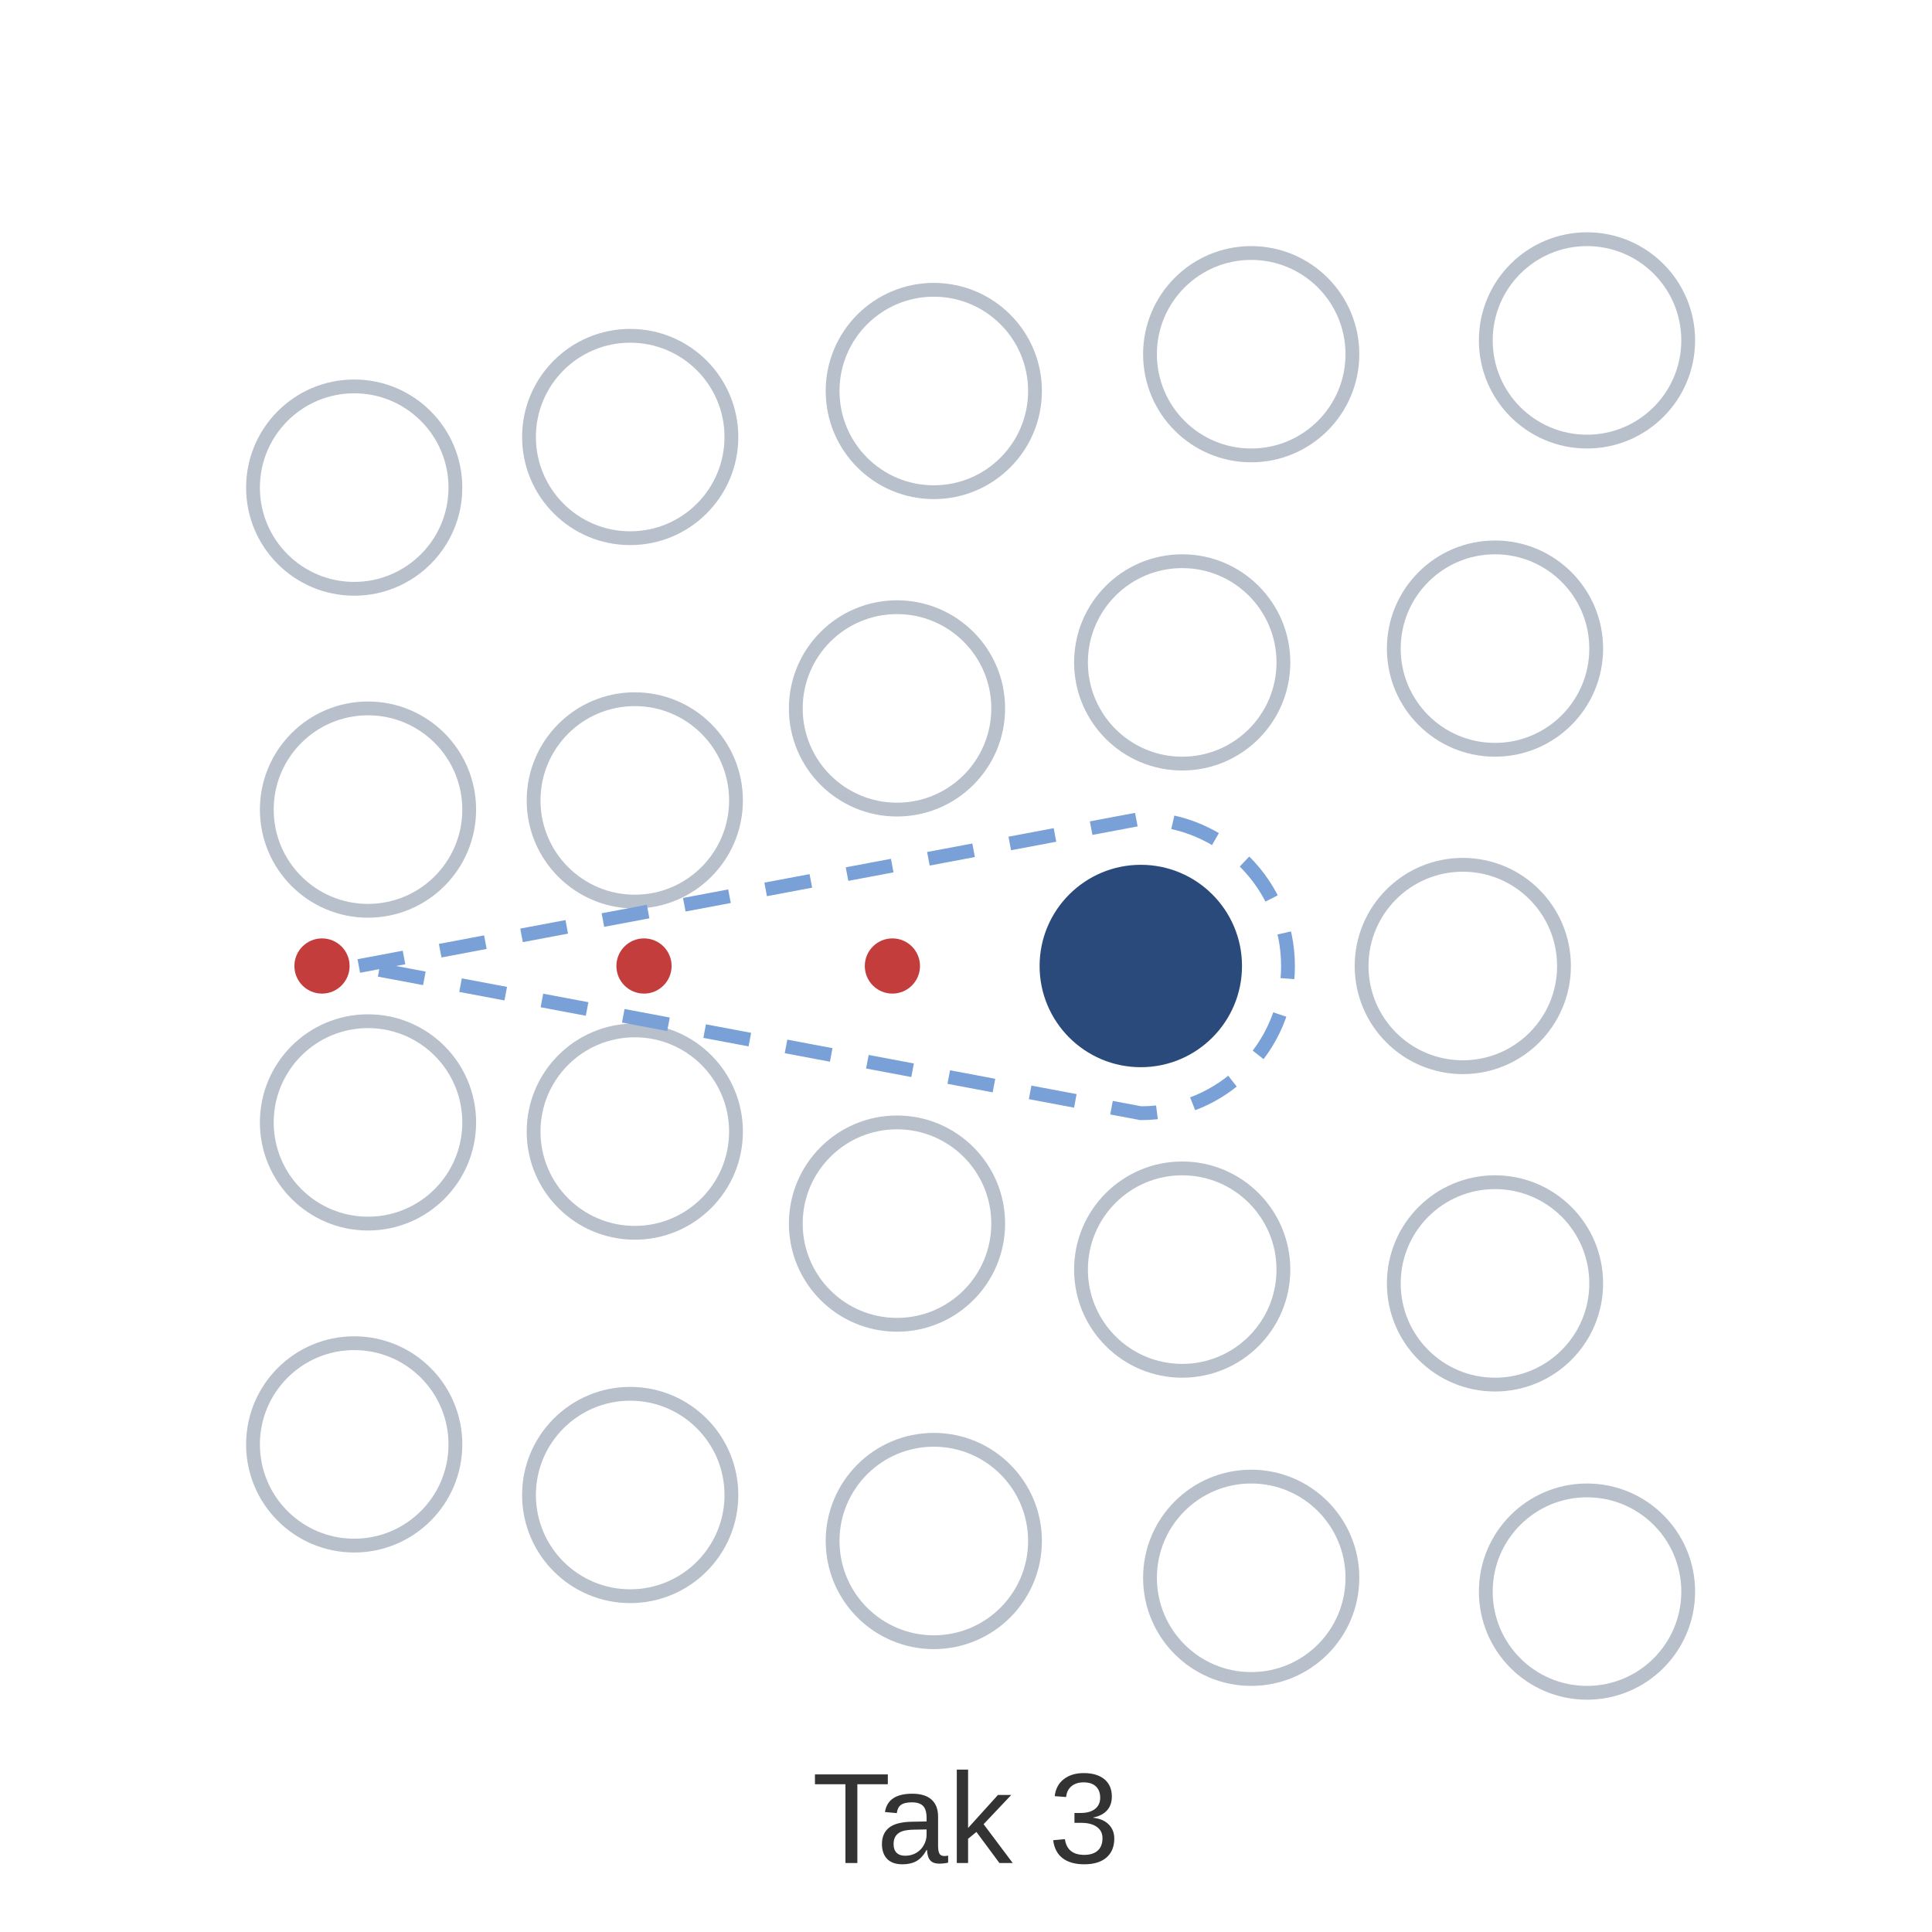
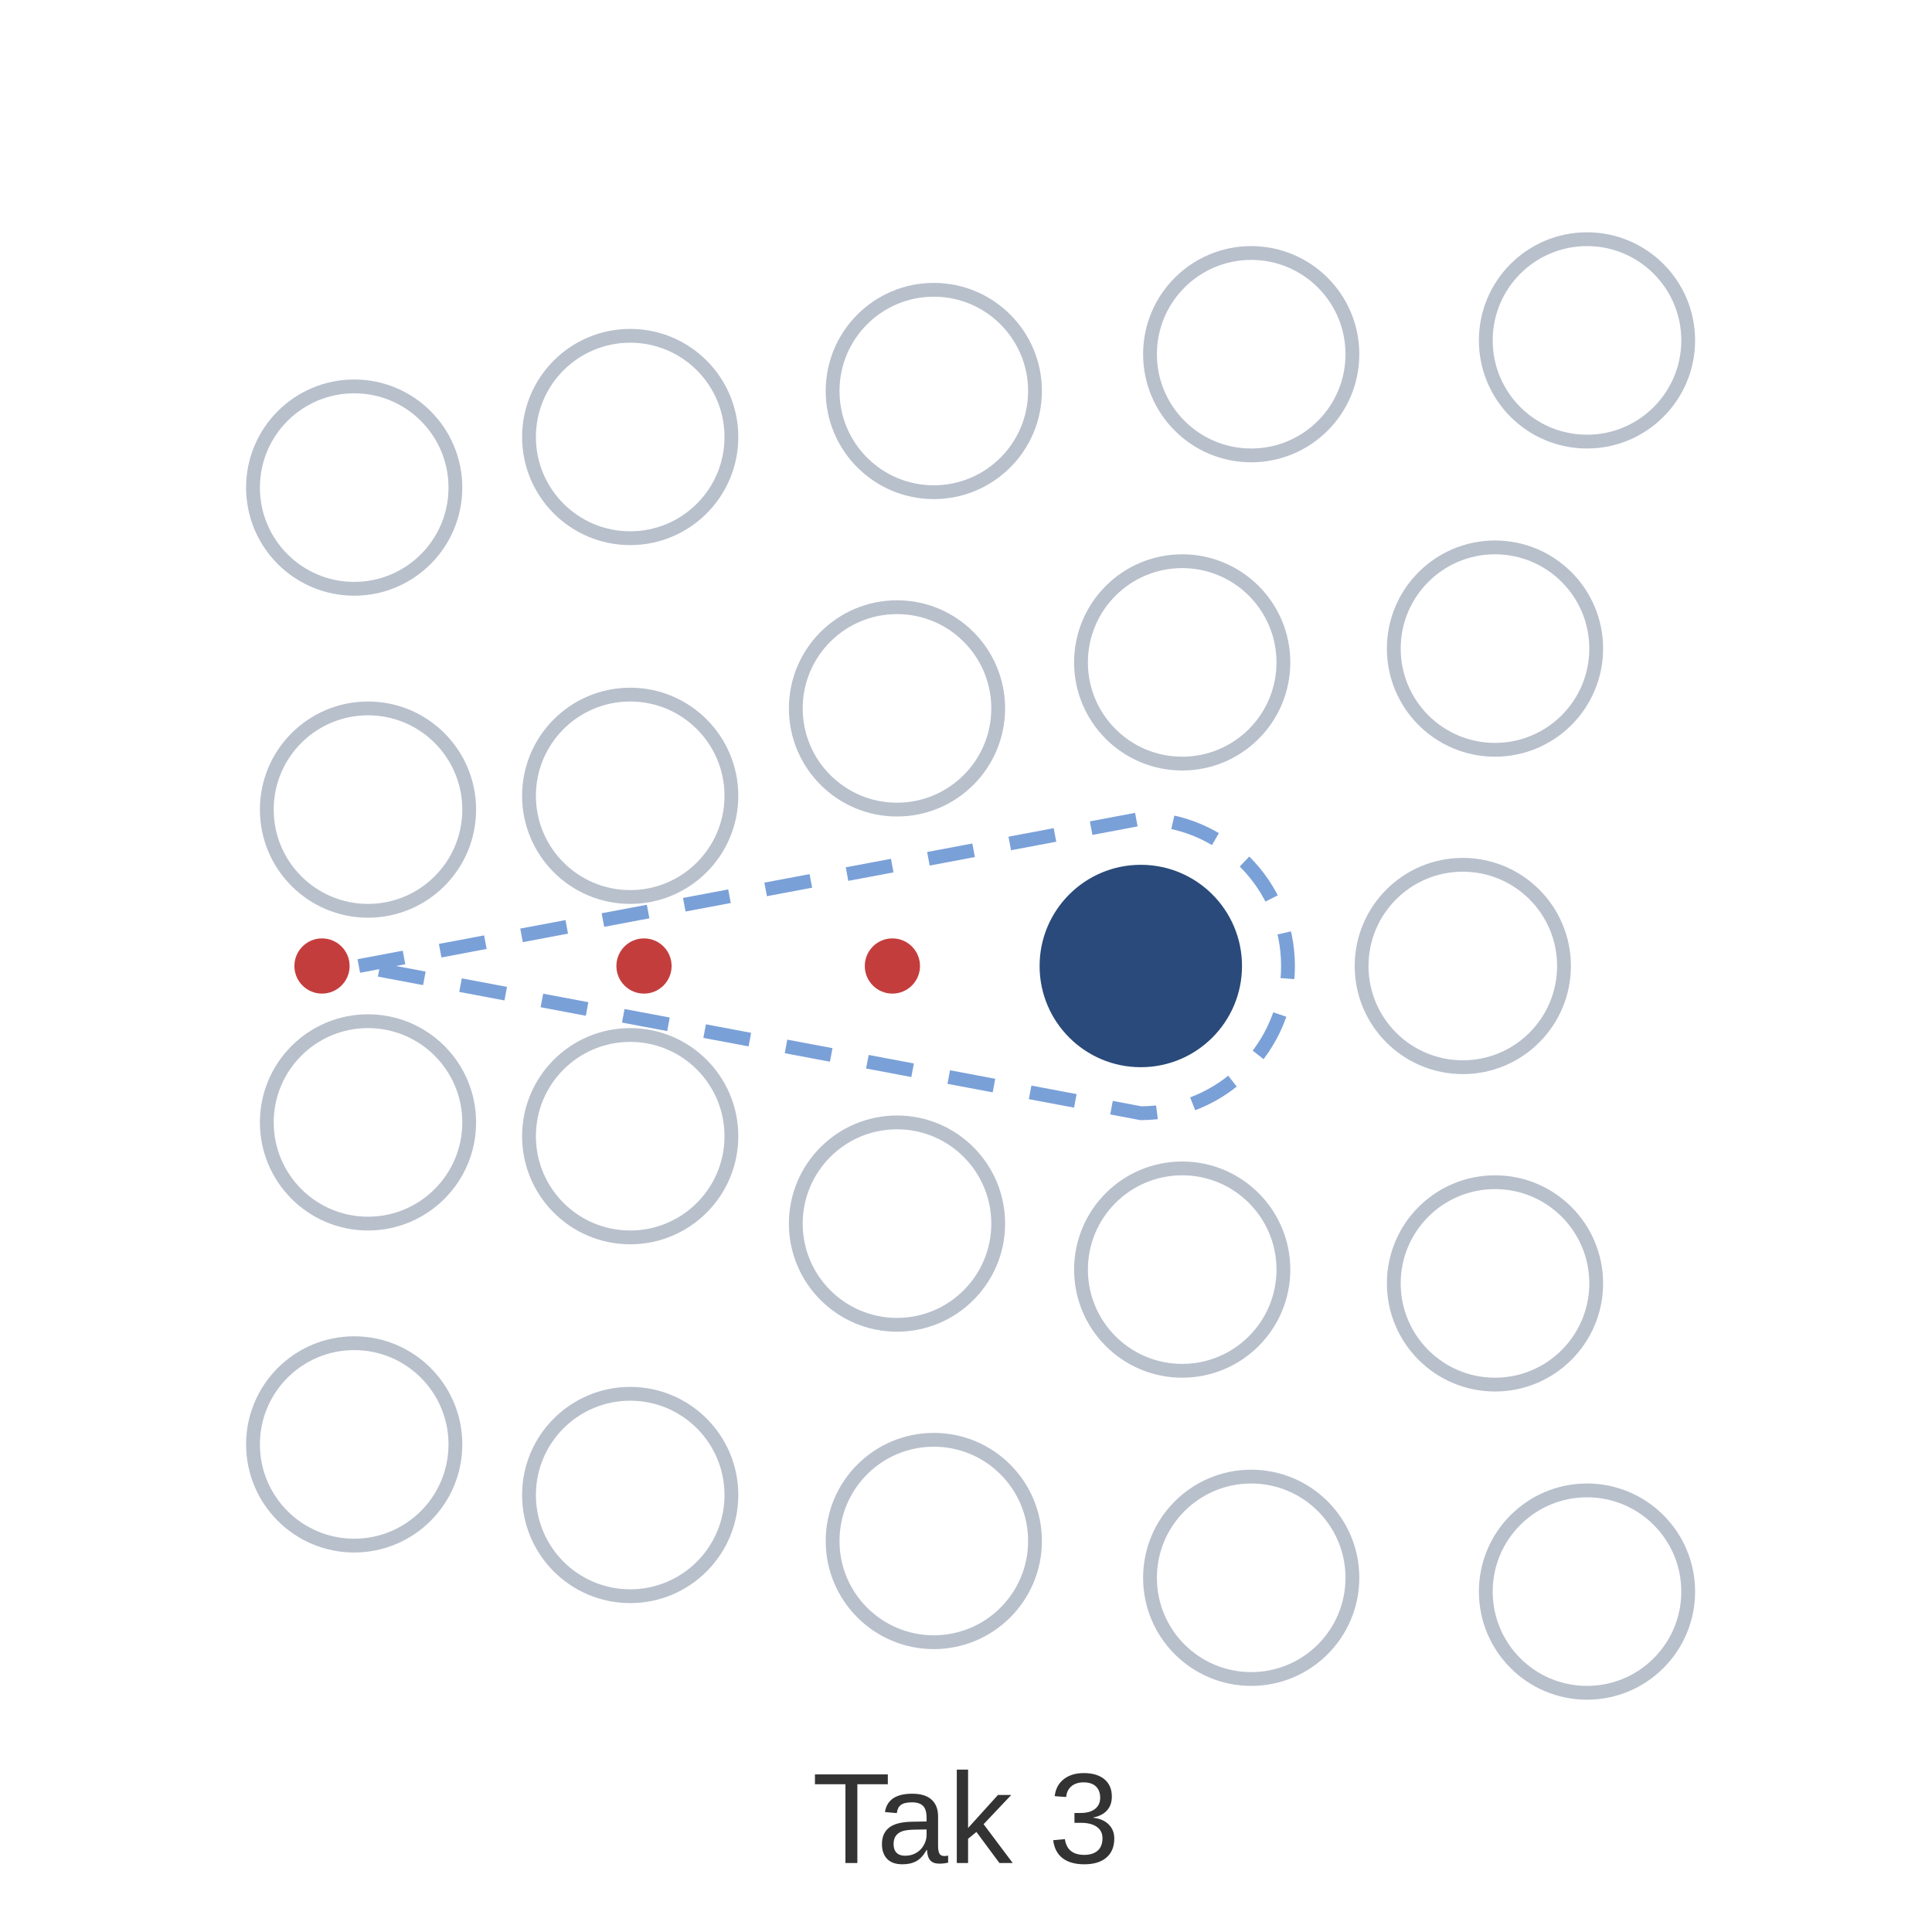
<svg xmlns="http://www.w3.org/2000/svg" width="420" height="420" viewBox="0 0 420 420">
  <rect width="100%" height="100%" fill="white" />
  <g fill="none" stroke="#b8c0cc" stroke-width="3">
    <circle cx="77" cy="106" r="22" />
    <circle cx="137" cy="95" r="22" />
    <circle cx="203" cy="85" r="22" />
    <circle cx="272" cy="77" r="22" />
    <circle cx="345" cy="74" r="22" />
    <circle cx="80" cy="176" r="22" />
-     <circle cx="138" cy="174" r="22" />
+     <circle cx="137" cy="173" r="22" />
    <circle cx="195" cy="154" r="22" />
    <circle cx="257" cy="144" r="22" />
    <circle cx="325" cy="141" r="22" />
    <circle cx="318" cy="210" r="22" />
    <circle cx="80" cy="244" r="22" />
-     <circle cx="138" cy="246" r="22" />
+     <circle cx="137" cy="247" r="22" />
    <circle cx="195" cy="266" r="22" />
    <circle cx="257" cy="276" r="22" />
    <circle cx="325" cy="279" r="22" />
    <circle cx="77" cy="314" r="22" />
    <circle cx="137" cy="325" r="22" />
    <circle cx="203" cy="335" r="22" />
    <circle cx="272" cy="343" r="22" />
    <circle cx="345" cy="346" r="22" />
  </g>
  <circle cx="248" cy="210" r="22" fill="#294a7a" />
  <circle cx="70" cy="210" r="6" fill="#c43d3d" />
  <circle cx="140" cy="210" r="6" fill="#c43d3d" />
  <circle cx="194" cy="210" r="6" fill="#c43d3d" />
  <path d="     M 78 210     L 248 178     A 32 32 0 0 1 248 242     Z" fill="none" stroke="#7aa0d8" stroke-width="3" stroke-dasharray="10 8" />
  <text x="210" y="405" text-anchor="middle" font-family="Arial, sans-serif" font-size="28" fill="#333">
    Tak 3
  </text>
</svg>
